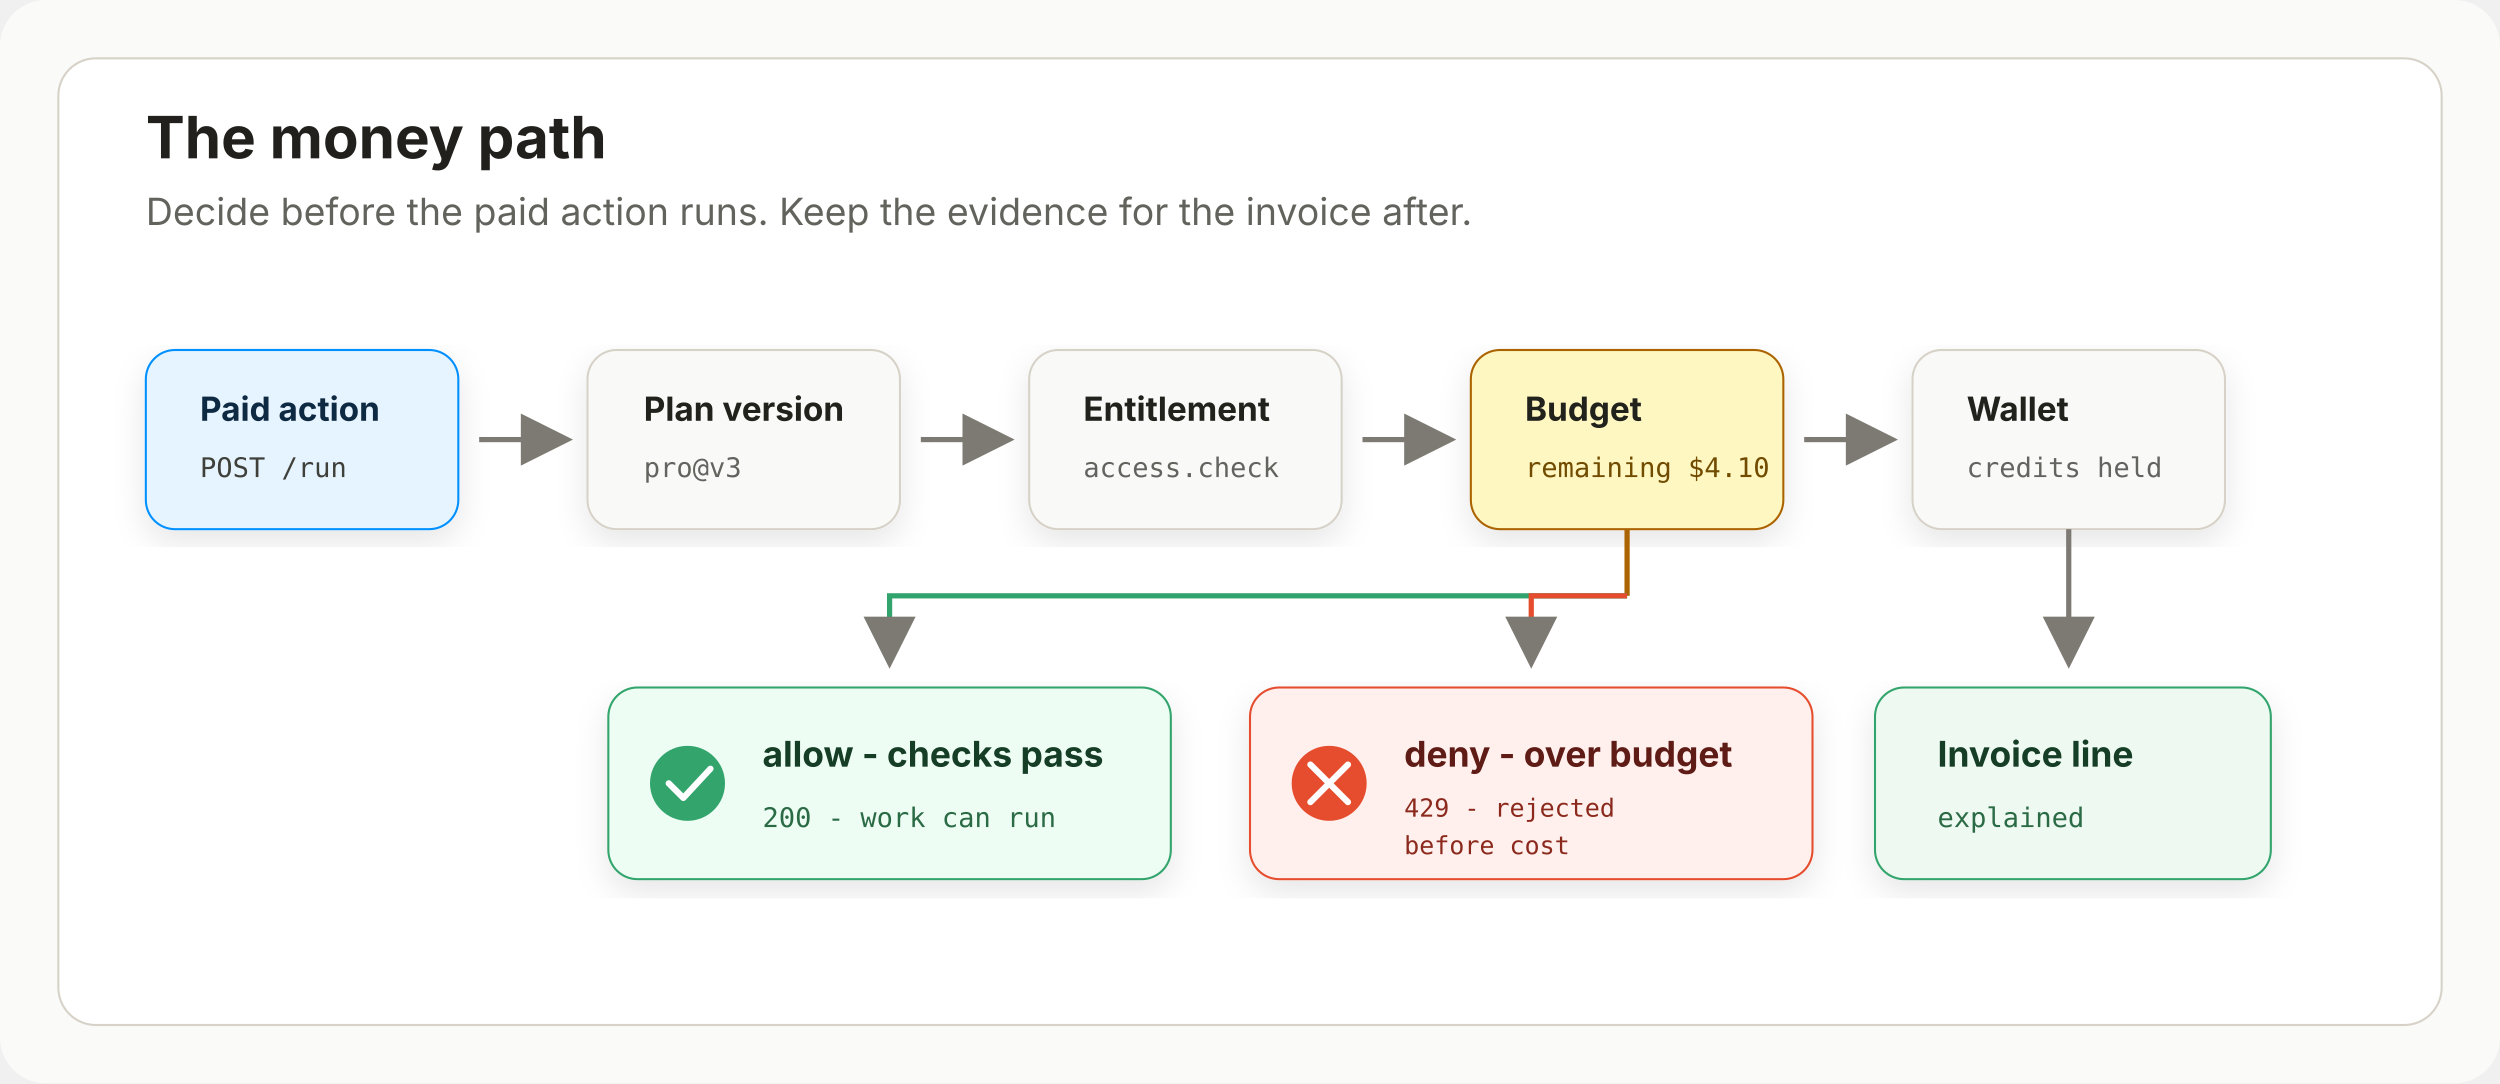
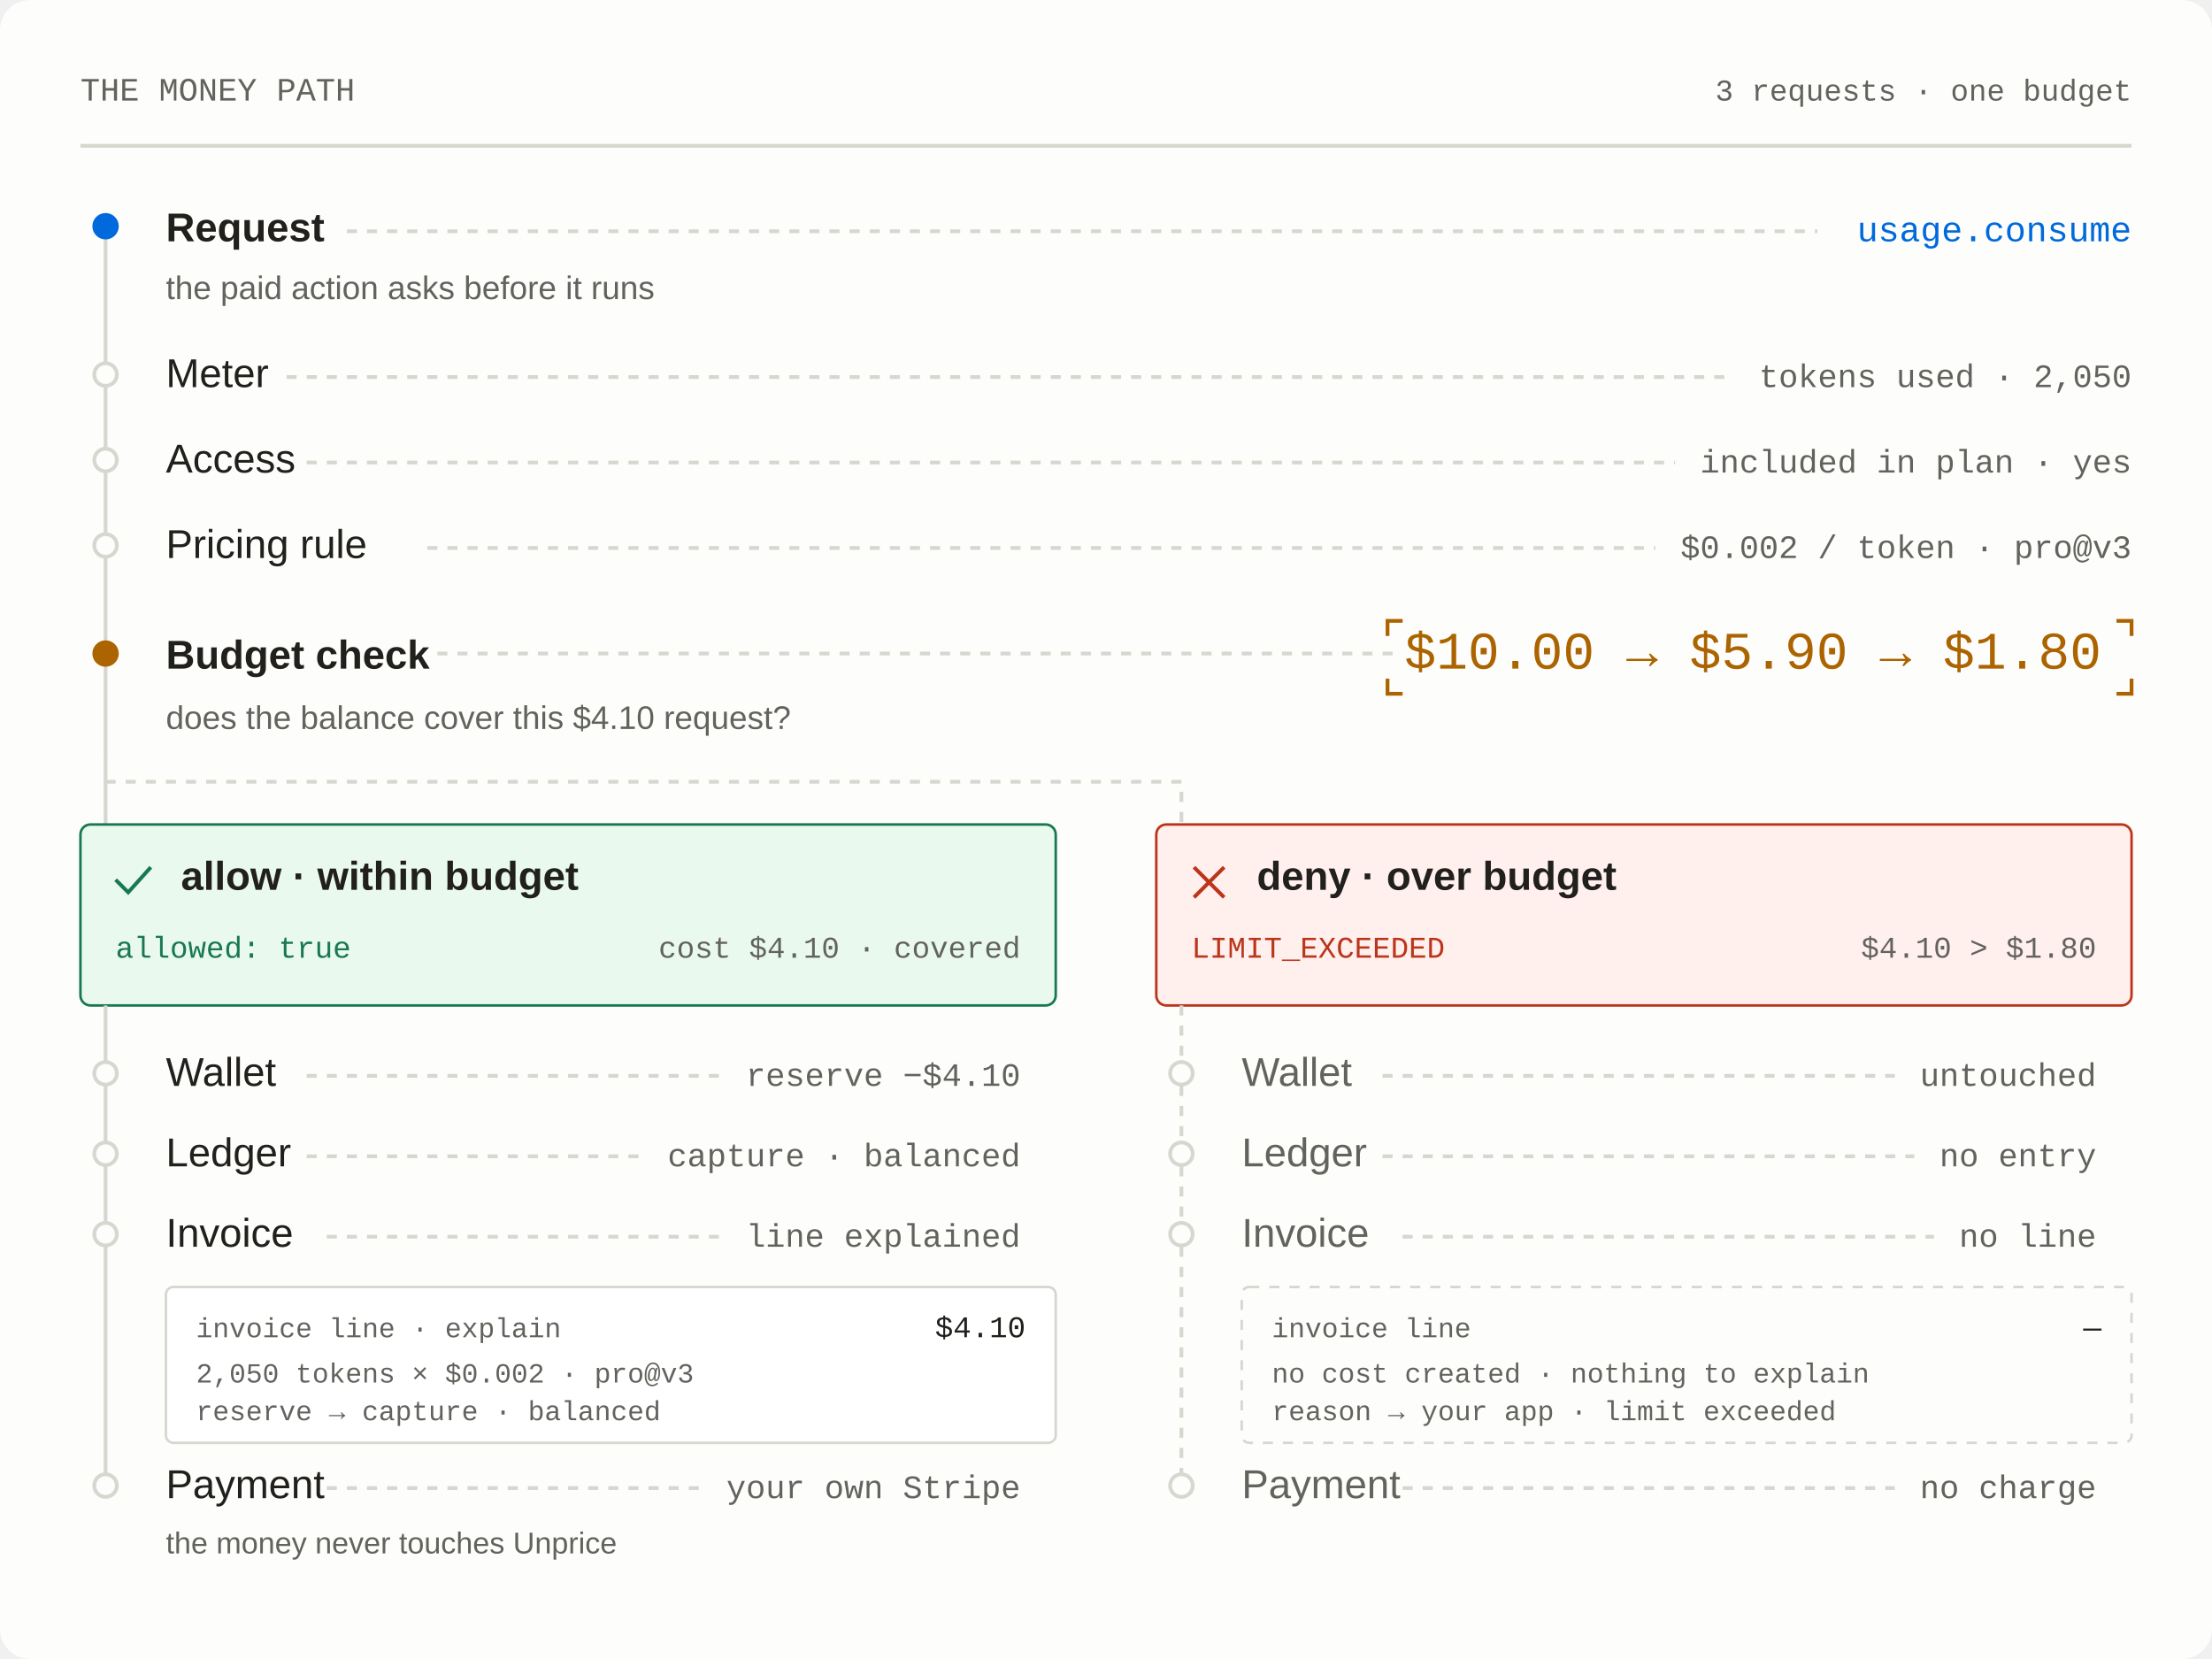
- <svg xmlns="http://www.w3.org/2000/svg" width="1200" height="520" viewBox="0 0 1200 520" fill="none" role="img" aria-labelledby="title desc">
-   <defs>
-     <marker id="arrow" markerWidth="10" markerHeight="10" refX="8" refY="5" orient="auto" markerUnits="strokeWidth">
-       <path d="M 0 0 L 10 5 L 0 10 z" fill="#7c7a72" />
-     </marker>
-     <filter id="shadow" x="-10%" y="-10%" width="120%" height="120%">
-       <feDropShadow dx="0" dy="6" stdDeviation="8" flood-color="#000000" flood-opacity="0.10" />
-     </filter>
-   </defs>
-   <rect width="1200" height="520" rx="22" fill="#fafaf9" />
-   <rect x="28" y="28" width="1144" height="464" rx="18" fill="#ffffff" stroke="#d7d2c8" />
-   <text x="70" y="76" fill="#21201c" font-family="Inter, Arial, sans-serif" font-size="28" font-weight="700">The money path</text>
-   <text x="70" y="108" fill="#63635e" font-family="Inter, Arial, sans-serif" font-size="18">Decide before the paid action runs. Keep the evidence for the invoice after.</text>
-   <g filter="url(#shadow)">
-     <rect x="70" y="168" width="150" height="86" rx="14" fill="#e6f4ff" stroke="#0090ff" />
-     <text x="96" y="202" fill="#102a43" font-family="Inter, Arial, sans-serif" font-size="16" font-weight="700">Paid action</text>
-     <text x="96" y="229" fill="#3f3f3a" font-family="SFMono-Regular, Menlo, monospace" font-size="13">POST /run</text>
-   </g>
-   <g filter="url(#shadow)">
-     <rect x="282" y="168" width="150" height="86" rx="14" fill="#f9f9f8" stroke="#d7d2c8" />
-     <text x="309" y="202" fill="#21201c" font-family="Inter, Arial, sans-serif" font-size="16" font-weight="700">Plan version</text>
-     <text x="309" y="229" fill="#63635e" font-family="SFMono-Regular, Menlo, monospace" font-size="13">pro@v3</text>
-   </g>
-   <g filter="url(#shadow)">
-     <rect x="494" y="168" width="150" height="86" rx="14" fill="#f9f9f8" stroke="#d7d2c8" />
-     <text x="520" y="202" fill="#21201c" font-family="Inter, Arial, sans-serif" font-size="16" font-weight="700">Entitlement</text>
-     <text x="520" y="229" fill="#63635e" font-family="SFMono-Regular, Menlo, monospace" font-size="13">access.check</text>
-   </g>
-   <g filter="url(#shadow)">
-     <rect x="706" y="168" width="150" height="86" rx="14" fill="#fff7c2" stroke="#ab6400" />
-     <text x="732" y="202" fill="#21201c" font-family="Inter, Arial, sans-serif" font-size="16" font-weight="700">Budget</text>
-     <text x="732" y="229" fill="#6f4b00" font-family="SFMono-Regular, Menlo, monospace" font-size="13">remaining $4.10</text>
-   </g>
-   <g filter="url(#shadow)">
-     <rect x="918" y="168" width="150" height="86" rx="14" fill="#f9f9f8" stroke="#d7d2c8" />
-     <text x="944" y="202" fill="#21201c" font-family="Inter, Arial, sans-serif" font-size="16" font-weight="700">Wallet</text>
-     <text x="944" y="229" fill="#63635e" font-family="SFMono-Regular, Menlo, monospace" font-size="13">credits held</text>
-   </g>
-   <path d="M 230 211 H 270" stroke="#7c7a72" stroke-width="2.5" marker-end="url(#arrow)" />
-   <path d="M 442 211 H 482" stroke="#7c7a72" stroke-width="2.5" marker-end="url(#arrow)" />
-   <path d="M 654 211 H 694" stroke="#7c7a72" stroke-width="2.5" marker-end="url(#arrow)" />
-   <path d="M 866 211 H 906" stroke="#7c7a72" stroke-width="2.5" marker-end="url(#arrow)" />
-   <path d="M 781 254 V 286" stroke="#ab6400" stroke-width="2.5" />
-   <path d="M 781 286 H 427 V 316" stroke="#30a46c" stroke-width="2.5" marker-end="url(#arrow)" />
-   <path d="M 781 286 H 735 V 316" stroke="#e54d2e" stroke-width="2.5" marker-end="url(#arrow)" />
-   <g filter="url(#shadow)">
-     <rect x="292" y="330" width="270" height="92" rx="14" fill="#edfdf3" stroke="#30a46c" />
-     <circle cx="330" cy="376" r="18" fill="#30a46c" />
-     <path d="M321 376 L328 383 L341 369" stroke="white" stroke-width="3" stroke-linecap="round" stroke-linejoin="round" />
-     <text x="366" y="368" fill="#143c25" font-family="Inter, Arial, sans-serif" font-size="17" font-weight="700">allow - checks pass</text>
-     <text x="366" y="397" fill="#2b6b45" font-family="SFMono-Regular, Menlo, monospace" font-size="13">200 - work can run</text>
-   </g>
-   <g filter="url(#shadow)">
-     <rect x="600" y="330" width="270" height="92" rx="14" fill="#fff0ee" stroke="#e54d2e" />
-     <circle cx="638" cy="376" r="18" fill="#e54d2e" />
-     <path d="M629 367 L647 385 M647 367 L629 385" stroke="white" stroke-width="3" stroke-linecap="round" />
-     <text x="674" y="368" fill="#5f1b13" font-family="Inter, Arial, sans-serif" font-size="17" font-weight="700">deny - over budget</text>
-     <text x="674" y="392" fill="#8b2a1d" font-family="SFMono-Regular, Menlo, monospace" font-size="12">429 - rejected</text>
-     <text x="674" y="410" fill="#8b2a1d" font-family="SFMono-Regular, Menlo, monospace" font-size="12">before cost</text>
-   </g>
-   <path d="M 993 254 V 316" stroke="#7c7a72" stroke-width="2.5" marker-end="url(#arrow)" />
-   <g filter="url(#shadow)">
-     <rect x="900" y="330" width="190" height="92" rx="14" fill="#eef9f1" stroke="#30a46c" />
-     <text x="930" y="368" fill="#143c25" font-family="Inter, Arial, sans-serif" font-size="17" font-weight="700">Invoice line</text>
-     <text x="930" y="397" fill="#2b6b45" font-family="SFMono-Regular, Menlo, monospace" font-size="13">explained</text>
-   </g>
+ <svg xmlns="http://www.w3.org/2000/svg" width="880" height="660" viewBox="0 0 880 660" fill="none" role="img" aria-labelledby="title desc">
+   <rect width="880" height="660" rx="12" fill="#fdfdfc" />
+   <text x="32" y="40" fill="#63635e" font-family="SFMono-Regular, Consolas, Liberation Mono, monospace" font-size="13">THE MONEY PATH</text>
+   <text x="848" y="40" fill="#63635e" font-family="SFMono-Regular, Consolas, Liberation Mono, monospace" font-size="12" text-anchor="end">3 requests · one budget</text>
+   <path d="M 32 58 H 848" stroke="#d7d7d0" stroke-width="1.5" />
+   <path d="M 42 88 V 301" stroke="#d7d7d0" stroke-width="1.5" />
+   <circle cx="42" cy="90" r="4.5" fill="#006adc" stroke="#006adc" stroke-width="1.5" />
+   <text x="66" y="96" fill="#21201c" font-family="Arial, Helvetica, sans-serif" font-size="16" font-weight="600">Request</text>
+   <path d="M 138 92 H 723" stroke="#d7d7d0" stroke-width="1.5" stroke-dasharray="4 4" />
+   <text x="848" y="96" fill="#006adc" font-family="SFMono-Regular, Consolas, Liberation Mono, monospace" font-size="14" text-anchor="end">usage.consume</text>
+   <text x="66" y="119" fill="#63635e" font-family="Arial, Helvetica, sans-serif" font-size="13">the paid action asks before it runs</text>
+   <circle cx="42" cy="149" r="4.5" fill="#fdfdfc" stroke="#d7d7d0" stroke-width="1.5" />
+   <text x="66" y="154" fill="#21201c" font-family="Arial, Helvetica, sans-serif" font-size="16">Meter</text>
+   <path d="M 114 150 H 689.8" stroke="#d7d7d0" stroke-width="1.5" stroke-dasharray="4 4" />
+   <text x="848" y="154" fill="#63635e" font-family="SFMono-Regular, Consolas, Liberation Mono, monospace" font-size="13" text-anchor="end">tokens used · 2,050</text>
+   <circle cx="42" cy="183" r="4.5" fill="#fdfdfc" stroke="#d7d7d0" stroke-width="1.5" />
+   <text x="66" y="188" fill="#21201c" font-family="Arial, Helvetica, sans-serif" font-size="16">Access</text>
+   <path d="M 122 184 H 666.4" stroke="#d7d7d0" stroke-width="1.5" stroke-dasharray="4 4" />
+   <text x="848" y="188" fill="#63635e" font-family="SFMono-Regular, Consolas, Liberation Mono, monospace" font-size="13" text-anchor="end">included in plan · yes</text>
+   <circle cx="42" cy="217" r="4.5" fill="#fdfdfc" stroke="#d7d7d0" stroke-width="1.5" />
+   <text x="66" y="222" fill="#21201c" font-family="Arial, Helvetica, sans-serif" font-size="16">Pricing rule</text>
+   <path d="M 170 218 H 658.6" stroke="#d7d7d0" stroke-width="1.5" stroke-dasharray="4 4" />
+   <text x="848" y="222" fill="#63635e" font-family="SFMono-Regular, Consolas, Liberation Mono, monospace" font-size="13" text-anchor="end">$0.002 / token · pro@v3</text>
+   <circle cx="42" cy="260" r="4.5" fill="#ab6400" stroke="#ab6400" stroke-width="1.5" />
+   <text x="66" y="266" fill="#21201c" font-family="Arial, Helvetica, sans-serif" font-size="16" font-weight="600">Budget check</text>
+   <path d="M 174 260 H 555" stroke="#d7d7d0" stroke-width="1.5" stroke-dasharray="4 4" />
+   <text x="836" y="266" fill="#ab6400" font-family="SFMono-Regular, Consolas, Liberation Mono, monospace" font-size="21" text-anchor="end">$10.00 → $5.90 → $1.80</text>
+   <path d="M 558 247 H 552 V 253 M 842 247 H 848 V 253 M 552 270 V 276 H 558 M 842 276 H 848 V 270" stroke="#ab6400" stroke-width="1.5" />
+   <text x="66" y="290" fill="#63635e" font-family="Arial, Helvetica, sans-serif" font-size="13">does the balance cover this $4.10 request?</text>
+   <path d="M 42 301 V 328" stroke="#d7d7d0" stroke-width="1.5" />
+   <path d="M 42 311 H 470 V 328" stroke="#d7d7d0" stroke-width="1.5" stroke-dasharray="4 4" />
+   <rect x="32" y="328" width="388" height="72" rx="4" fill="#e9f9ee" stroke="#18794e" />
+   <path d="M 46 350 l 5 5 l 9 -10" stroke="#18794e" stroke-width="1.5" />
+   <text x="72" y="354" fill="#21201c" font-family="Arial, Helvetica, sans-serif" font-size="16" font-weight="600">allow · within budget</text>
+   <text x="46" y="381" fill="#18794e" font-family="SFMono-Regular, Consolas, Liberation Mono, monospace" font-size="12">allowed: true</text>
+   <text x="406" y="381" fill="#63635e" font-family="SFMono-Regular, Consolas, Liberation Mono, monospace" font-size="12" text-anchor="end">cost $4.10 · covered</text>
+   <path d="M 42 400 V 586" stroke="#d7d7d0" stroke-width="1.5" />
+   <circle cx="42" cy="427" r="4.5" fill="#fdfdfc" stroke="#d7d7d0" stroke-width="1.5" />
+   <text x="66" y="432" fill="#21201c" font-family="Arial, Helvetica, sans-serif" font-size="16">Wallet</text>
+   <path d="M 122 428 H 286.8" stroke="#d7d7d0" stroke-width="1.5" stroke-dasharray="4 4" />
+   <text x="406" y="432" fill="#63635e" font-family="SFMono-Regular, Consolas, Liberation Mono, monospace" font-size="13" text-anchor="end">reserve −$4.10</text>
+   <circle cx="42" cy="459" r="4.5" fill="#fdfdfc" stroke="#d7d7d0" stroke-width="1.5" />
+   <text x="66" y="464" fill="#21201c" font-family="Arial, Helvetica, sans-serif" font-size="16">Ledger</text>
+   <path d="M 122 460 H 255.6" stroke="#d7d7d0" stroke-width="1.5" stroke-dasharray="4 4" />
+   <text x="406" y="464" fill="#63635e" font-family="SFMono-Regular, Consolas, Liberation Mono, monospace" font-size="13" text-anchor="end">capture · balanced</text>
+   <circle cx="42" cy="491" r="4.5" fill="#fdfdfc" stroke="#d7d7d0" stroke-width="1.5" />
+   <text x="66" y="496" fill="#21201c" font-family="Arial, Helvetica, sans-serif" font-size="16">Invoice</text>
+   <path d="M 130 492 H 286.8" stroke="#d7d7d0" stroke-width="1.5" stroke-dasharray="4 4" />
+   <text x="406" y="496" fill="#63635e" font-family="SFMono-Regular, Consolas, Liberation Mono, monospace" font-size="13" text-anchor="end">line explained</text>
+   <rect x="66" y="512" width="354" height="62" rx="3" fill="#ffffff" stroke="#d7d7d0" />
+   <text x="78" y="532" fill="#63635e" font-family="SFMono-Regular, Consolas, Liberation Mono, monospace" font-size="11">invoice line · explain</text>
+   <text x="408" y="532" fill="#21201c" font-family="SFMono-Regular, Consolas, Liberation Mono, monospace" font-size="12" text-anchor="end">$4.10</text>
+   <text x="78" y="550" fill="#63635e" font-family="SFMono-Regular, Consolas, Liberation Mono, monospace" font-size="11">2,050 tokens × $0.002 · pro@v3</text>
+   <text x="78" y="565" fill="#63635e" font-family="SFMono-Regular, Consolas, Liberation Mono, monospace" font-size="11">reserve → capture · balanced</text>
+   <circle cx="42" cy="591" r="4.5" fill="#fdfdfc" stroke="#d7d7d0" stroke-width="1.5" />
+   <text x="66" y="596" fill="#21201c" font-family="Arial, Helvetica, sans-serif" font-size="16">Payment</text>
+   <path d="M 130 592 H 279.0" stroke="#d7d7d0" stroke-width="1.5" stroke-dasharray="4 4" />
+   <text x="406" y="596" fill="#63635e" font-family="SFMono-Regular, Consolas, Liberation Mono, monospace" font-size="13" text-anchor="end">your own Stripe</text>
+   <rect x="460" y="328" width="388" height="72" rx="4" fill="#fff0ee" stroke="#bc351b" />
+   <path d="M 475 345 l 12 12 m 0 -12 l -12 12" stroke="#bc351b" stroke-width="1.5" />
+   <text x="500" y="354" fill="#21201c" font-family="Arial, Helvetica, sans-serif" font-size="16" font-weight="600">deny · over budget</text>
+   <text x="474" y="381" fill="#bc351b" font-family="SFMono-Regular, Consolas, Liberation Mono, monospace" font-size="12">LIMIT_EXCEEDED</text>
+   <text x="834" y="381" fill="#63635e" font-family="SFMono-Regular, Consolas, Liberation Mono, monospace" font-size="12" text-anchor="end">$4.10 &gt; $1.80</text>
+   <path d="M 470 400 V 586" stroke="#d7d7d0" stroke-width="1.5" stroke-dasharray="4 4" />
+   <circle cx="470" cy="427" r="4.5" fill="#fdfdfc" stroke="#d7d7d0" stroke-width="1.5" />
+   <text x="494" y="432" fill="#63635e" font-family="Arial, Helvetica, sans-serif" font-size="16">Wallet</text>
+   <path d="M 550 428 H 753.8" stroke="#d7d7d0" stroke-width="1.5" stroke-dasharray="4 4" />
+   <text x="834" y="432" fill="#63635e" font-family="SFMono-Regular, Consolas, Liberation Mono, monospace" font-size="13" text-anchor="end">untouched</text>
+   <circle cx="470" cy="459" r="4.5" fill="#fdfdfc" stroke="#d7d7d0" stroke-width="1.5" />
+   <text x="494" y="464" fill="#63635e" font-family="Arial, Helvetica, sans-serif" font-size="16">Ledger</text>
+   <path d="M 550 460 H 761.6" stroke="#d7d7d0" stroke-width="1.5" stroke-dasharray="4 4" />
+   <text x="834" y="464" fill="#63635e" font-family="SFMono-Regular, Consolas, Liberation Mono, monospace" font-size="13" text-anchor="end">no entry</text>
+   <circle cx="470" cy="491" r="4.5" fill="#fdfdfc" stroke="#d7d7d0" stroke-width="1.5" />
+   <text x="494" y="496" fill="#63635e" font-family="Arial, Helvetica, sans-serif" font-size="16">Invoice</text>
+   <path d="M 558 492 H 769.4" stroke="#d7d7d0" stroke-width="1.5" stroke-dasharray="4 4" />
+   <text x="834" y="496" fill="#63635e" font-family="SFMono-Regular, Consolas, Liberation Mono, monospace" font-size="13" text-anchor="end">no line</text>
+   <rect x="494" y="512" width="354" height="62" rx="3" fill="#fdfdfc" stroke="#d7d7d0" stroke-dasharray="4 4" />
+   <text x="506" y="532" fill="#63635e" font-family="SFMono-Regular, Consolas, Liberation Mono, monospace" font-size="11">invoice line</text>
+   <text x="836" y="532" fill="#21201c" font-family="SFMono-Regular, Consolas, Liberation Mono, monospace" font-size="12" text-anchor="end">—</text>
+   <text x="506" y="550" fill="#63635e" font-family="SFMono-Regular, Consolas, Liberation Mono, monospace" font-size="11">no cost created · nothing to explain</text>
+   <text x="506" y="565" fill="#63635e" font-family="SFMono-Regular, Consolas, Liberation Mono, monospace" font-size="11">reason → your app · limit exceeded</text>
+   <circle cx="470" cy="591" r="4.5" fill="#fdfdfc" stroke="#d7d7d0" stroke-width="1.5" />
+   <text x="494" y="596" fill="#63635e" font-family="Arial, Helvetica, sans-serif" font-size="16">Payment</text>
+   <path d="M 558 592 H 753.8" stroke="#d7d7d0" stroke-width="1.5" stroke-dasharray="4 4" />
+   <text x="834" y="596" fill="#63635e" font-family="SFMono-Regular, Consolas, Liberation Mono, monospace" font-size="13" text-anchor="end">no charge</text>
+   <text x="66" y="618" fill="#63635e" font-family="Arial, Helvetica, sans-serif" font-size="12">the money never touches Unprice</text>
</svg>
